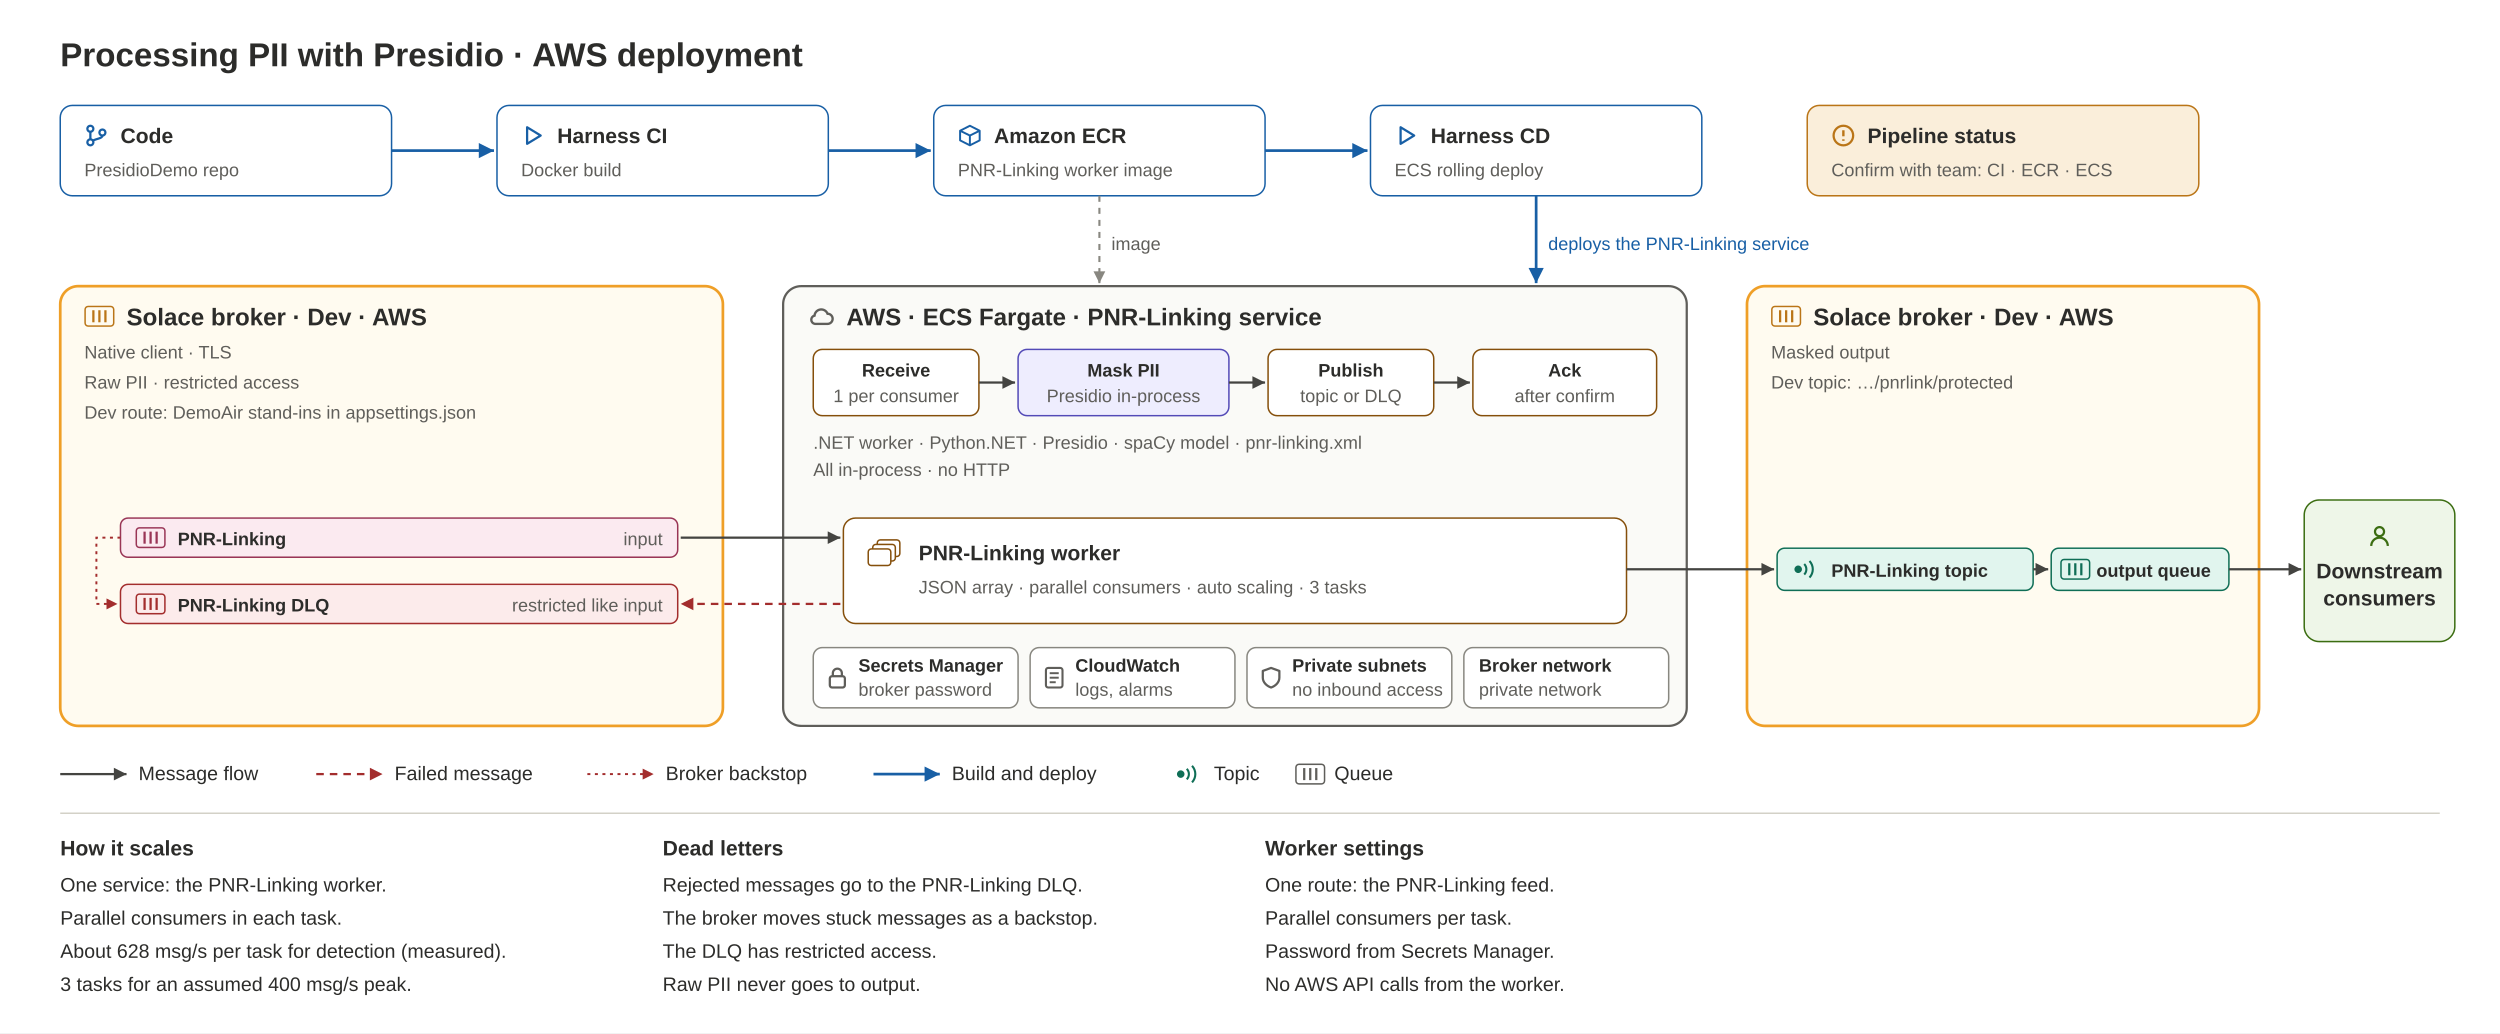
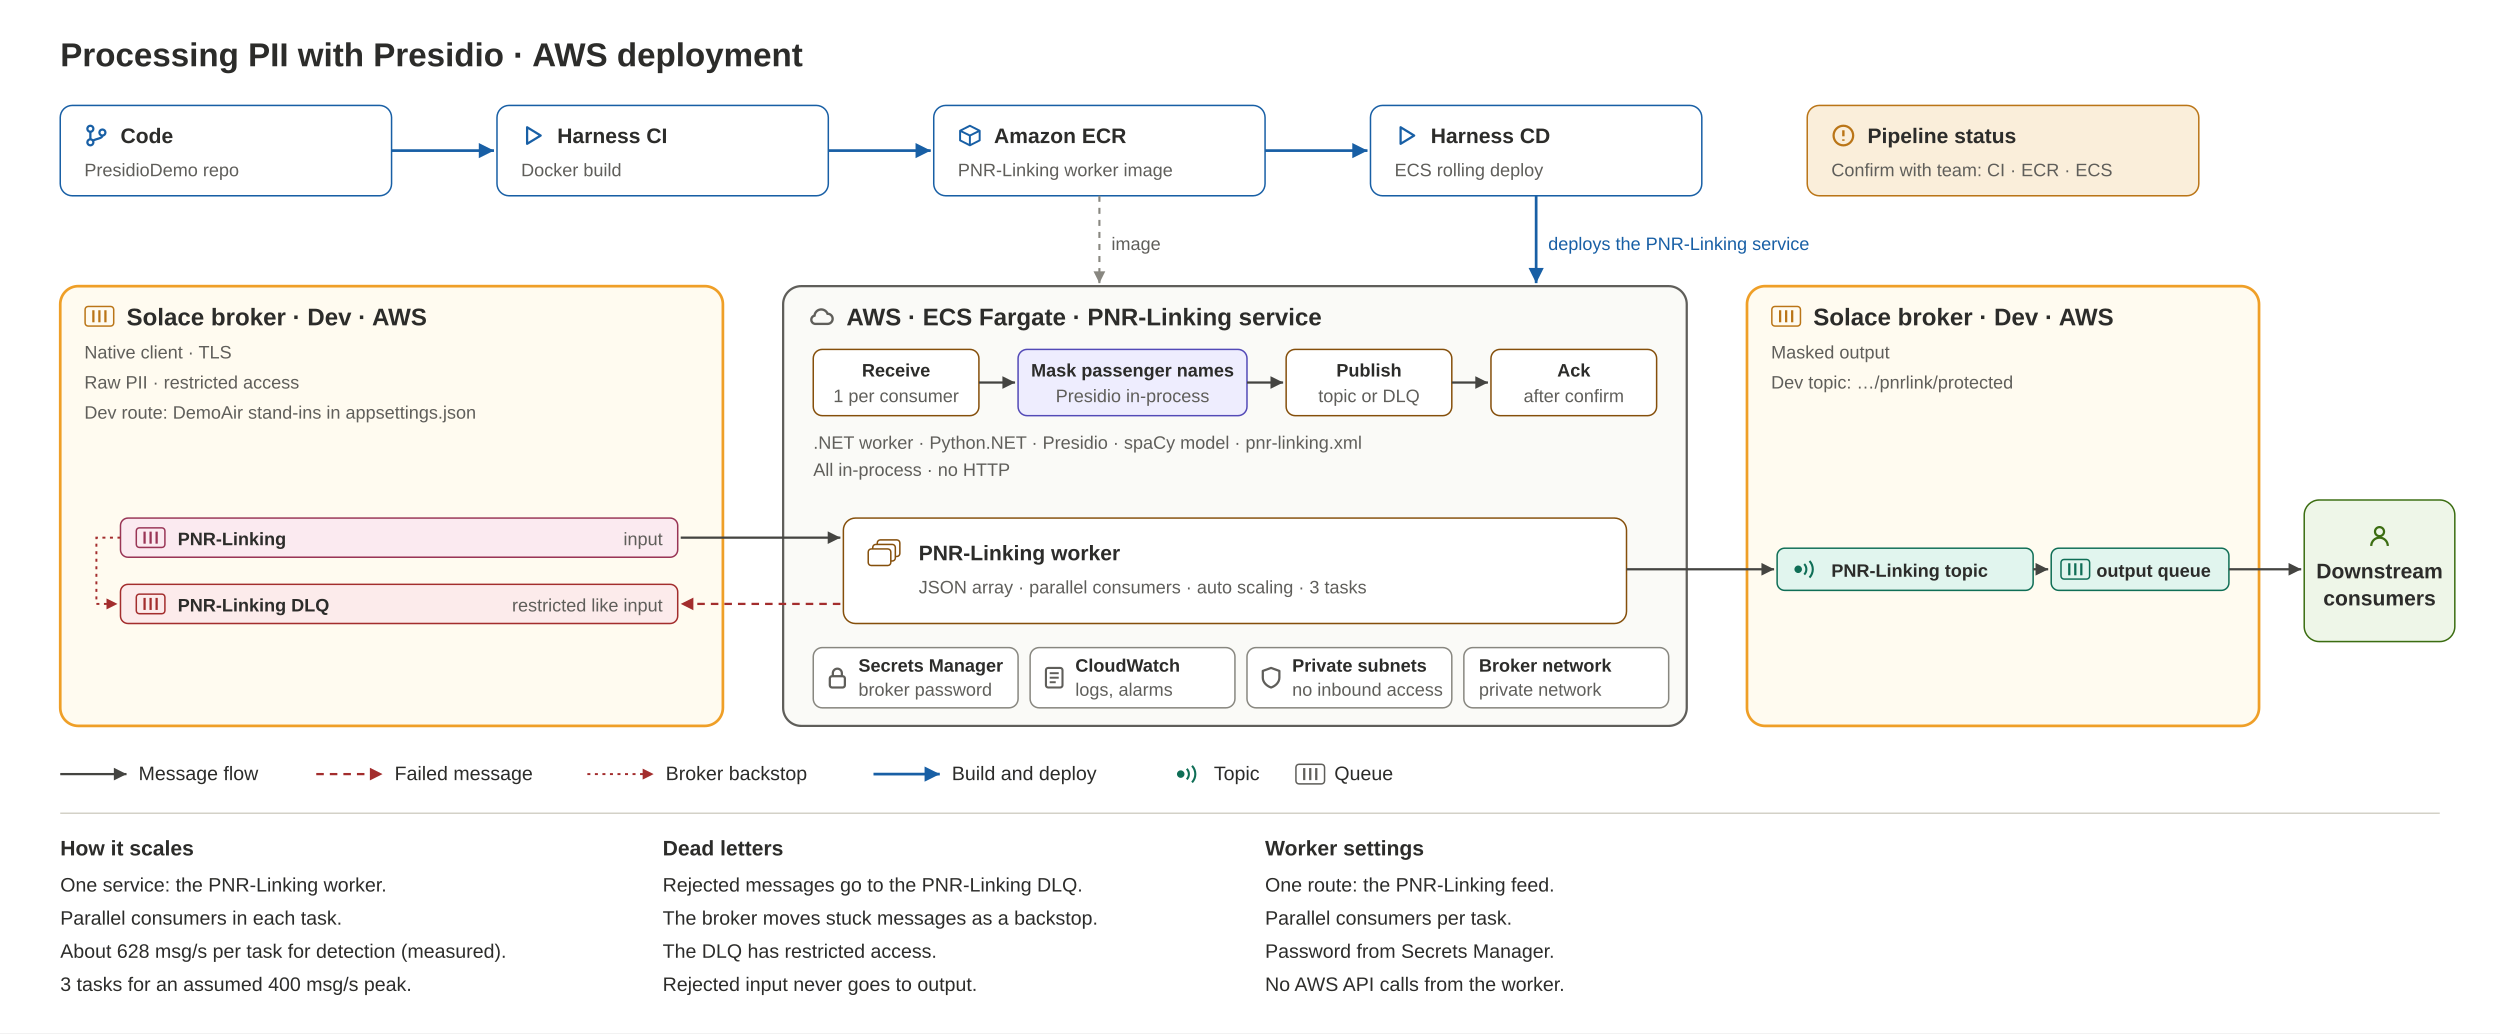
<svg xmlns="http://www.w3.org/2000/svg" viewBox="0 0 1660 686" role="img" aria-labelledby="title desc">
  <defs>
    <marker id="a" viewBox="0 0 10 10" refX="9" refY="5" markerWidth="7" markerHeight="7" orient="auto-start-reverse">
      <path d="M1 1L9 5L1 9z" fill="#444441" />
    </marker>
    <marker id="r" viewBox="0 0 10 10" refX="9" refY="5" markerWidth="7" markerHeight="7" orient="auto-start-reverse">
      <path d="M1 1L9 5L1 9z" fill="#A32D2D" />
    </marker>
    <marker id="b" viewBox="0 0 10 10" refX="9" refY="5" markerWidth="7" markerHeight="7" orient="auto-start-reverse">
      <path d="M1 1L9 5L1 9z" fill="#185FA5" />
    </marker>
    <marker id="g" viewBox="0 0 10 10" refX="9" refY="5" markerWidth="7" markerHeight="7" orient="auto-start-reverse">
      <path d="M1 1L9 5L1 9z" fill="#888780" />
    </marker>
    <symbol id="q" viewBox="0 0 20 14">
      <rect x="0.5" y="0.5" width="19" height="13" rx="2" fill="none" stroke="currentColor" />
      <path d="M6 3V11M10 3V11M14 3V11" stroke="currentColor" stroke-width="1.5" />
    </symbol>
    <symbol id="topic" viewBox="0 0 20 14">
      <circle cx="4" cy="7" r="2.5" fill="currentColor" />
      <path d="M8 3.5A5 5 0 0 1 8 10.5M11.5 1.5A8 8 0 0 1 11.5 12.5" fill="none" stroke="currentColor" stroke-width="1.4" />
    </symbol>
    <symbol id="tasks" viewBox="0 0 22 18">
      <rect x="6.5" y="0.5" width="15" height="11" rx="2" fill="#FFFFFF" stroke="currentColor" />
      <rect x="3.5" y="3.5" width="15" height="11" rx="2" fill="#FFFFFF" stroke="currentColor" />
      <rect x="0.5" y="6.5" width="15" height="11" rx="2" fill="#FFFFFF" stroke="currentColor" />
    </symbol>
    <symbol id="i-git" viewBox="0 0 16 16">
      <g fill="none" stroke="currentColor" stroke-width="1.5">
        <circle cx="4" cy="3.5" r="2" />
        <circle cx="4" cy="12.5" r="2" />
        <circle cx="12" cy="6" r="2" />
        <path d="M4 5.5V10.5M12 8C12 10 8 10 5.5 11.5" />
      </g>
    </symbol>
    <symbol id="i-run" viewBox="0 0 16 16">
      <path d="M4 2.5L13 8L4 13.5Z" fill="none" stroke="currentColor" stroke-width="1.5" stroke-linejoin="round" />
    </symbol>
    <symbol id="i-box" viewBox="0 0 16 16">
      <path d="M8 1.5L14.5 4.8V11.2L8 14.5L1.5 11.2V4.8Z M1.5 4.8L8 8L14.5 4.8 M8 8V14.5" fill="none" stroke="currentColor" stroke-width="1.3" stroke-linejoin="round" />
    </symbol>
    <symbol id="i-check" viewBox="0 0 16 16">
      <circle cx="8" cy="8" r="6.5" fill="none" stroke="currentColor" stroke-width="1.5" />
      <path d="M8 4.5V8.5M8 10.5V11.5" stroke="currentColor" stroke-width="1.6" />
    </symbol>
    <symbol id="i-cloud" viewBox="0 0 16 16">
      <path d="M4.5 12.5H12A3 3 0 0 0 12 6.5A4 4 0 0 0 4.3 7.6A2.5 2.5 0 0 0 4.5 12.5Z" fill="none" stroke="currentColor" stroke-width="1.4" />
    </symbol>
    <symbol id="i-lock" viewBox="0 0 16 16">
      <rect x="3" y="7" width="10" height="7.5" rx="1.5" fill="none" stroke="currentColor" stroke-width="1.5" />
      <path d="M5 7V5A3 3 0 0 1 11 5V7" fill="none" stroke="currentColor" stroke-width="1.5" />
    </symbol>
    <symbol id="i-log" viewBox="0 0 16 16">
      <rect x="2.5" y="1.5" width="11" height="13" rx="1.5" fill="none" stroke="currentColor" stroke-width="1.4" />
      <path d="M5 5H11M5 8H11M5 11H9" stroke="currentColor" stroke-width="1.3" />
    </symbol>
    <symbol id="i-shield" viewBox="0 0 16 16">
      <path d="M8 1.5L13.5 3.5V8C13.5 11 11 13.5 8 14.5C5 13.5 2.5 11 2.5 8V3.5Z" fill="none" stroke="currentColor" stroke-width="1.5" stroke-linejoin="round" />
    </symbol>
    <symbol id="i-user" viewBox="0 0 16 16">
      <circle cx="8" cy="5" r="3" fill="none" stroke="currentColor" stroke-width="1.5" />
      <path d="M2.5 14.5A5.5 5.5 0 0 1 13.5 14.5" fill="none" stroke="currentColor" stroke-width="1.5" />
    </symbol>
    <style>
text{font-family:'Segoe UI',Arial,sans-serif;fill:#2C2C2A}
.h{font-size:16px;font-weight:600}
.t{font-size:14px;font-weight:600}
.s{font-size:13px}
.m{font-size:12px;fill:#5F5E5A}
.k{font-size:12px;font-weight:600}
.c{font-family:Consolas,'Courier New',monospace;font-size:11px;fill:#5F5E5A}
.ln{fill:none;stroke:#444441;stroke-width:1.5}
.dl{fill:none;stroke:#A32D2D;stroke-width:1.5;stroke-dasharray:5 4}
.bk{fill:none;stroke:#A32D2D;stroke-width:1.3;stroke-dasharray:2 3}
.dp{fill:none;stroke:#185FA5;stroke-width:1.8}
.pf{fill:none;stroke:#888780;stroke-width:1.4;stroke-dasharray:4 4}
.bd rect{fill:#FFFFFF;stroke:#185FA5}.bd{color:#185FA5}
.iq rect{fill:#FBEAF0;stroke:#993556}.iq{color:#993556}
.dq rect{fill:#FCEBEB;stroke:#A32D2D}.dq{color:#A32D2D}
.cq rect{fill:#E1F5EE;stroke:#0F6E56}.cq{color:#0F6E56}
.mq rect{fill:#FAEEDA;stroke:#BA7517;stroke-dasharray:4 3}.mq{color:#BA7517}
.ws rect{fill:#FFFFFF;stroke:#854F0B}.ws{color:#854F0B}
.st rect{fill:#FFFFFF;stroke:#854F0B}
.sv rect{fill:#FFFFFF;stroke:#888780}.sv{color:#5F5E5A}
.miss{fill:#854F0B;font-weight:600}
</style>
  </defs>
  <rect width="1660" height="686" fill="#FFFFFF" />
  <text class="h" x="40" y="44" style="font-size:22px">Processing PII with Presidio · AWS deployment</text>
  <g class="bd">
    <rect x="40" y="70" width="220" height="60" rx="8" />
    <use href="#i-git" x="56" y="82" width="16" height="16" />
    <text class="t" x="80" y="95">Code</text>
    <text class="m" x="56" y="117">PresidioDemo repo</text>
  </g>
  <g class="bd">
    <rect x="330" y="70" width="220" height="60" rx="8" />
    <use href="#i-run" x="346" y="82" width="16" height="16" />
    <text class="t" x="370" y="95">Harness CI</text>
    <text class="m" x="346" y="117">Docker build</text>
  </g>
  <g class="bd">
    <rect x="620" y="70" width="220" height="60" rx="8" />
    <use href="#i-box" x="636" y="82" width="16" height="16" />
    <text class="t" x="660" y="95">Amazon ECR</text>
    <text class="m" x="636" y="117">PNR-Linking worker image</text>
  </g>
  <g class="bd">
    <rect x="910" y="70" width="220" height="60" rx="8" />
    <use href="#i-run" x="926" y="82" width="16" height="16" />
    <text class="t" x="950" y="95">Harness CD</text>
    <text class="m" x="926" y="117">ECS rolling deploy</text>
  </g>
  <g>
    <rect x="1200" y="70" width="260" height="60" rx="8" fill="#FAEEDA" stroke="#BA7517" />
    <use href="#i-check" x="1216" y="82" width="16" height="16" style="color:#BA7517" />
    <text class="t" x="1240" y="95">Pipeline status</text>
    <text class="m" x="1216" y="117">Confirm with team: CI · ECR · ECS</text>
  </g>
  <path class="dp" d="M260 100H328" marker-end="url(#b)" />
  <path class="dp" d="M550 100H618" marker-end="url(#b)" />
  <path class="dp" d="M840 100H908" marker-end="url(#b)" />
  <rect x="40" y="190" width="440" height="292" rx="12" fill="#FFFBF0" stroke="#EF9F27" stroke-width="1.8" />
  <use href="#q" x="56" y="203" width="20" height="14" style="color:#BA7517" />
  <text class="h" x="84" y="216">Solace broker · Dev · AWS</text>
  <text class="m" x="56" y="238">Native client · TLS</text>
  <text class="m" x="56" y="258">Raw PII · restricted access</text>
  <text class="m" x="56" y="278">Dev route: DemoAir stand-ins in appsettings.json</text>
  <rect x="520" y="190" width="600" height="292" rx="12" fill="#FAFAF7" stroke="#5F5E5A" stroke-width="1.5" />
  <use href="#i-cloud" x="536" y="201" width="18" height="18" style="color:#5F5E5A" />
  <text class="h" x="562" y="216">AWS · ECS Fargate · PNR-Linking service</text>
  <g class="st">
    <rect x="540" y="232" width="110" height="44" rx="6" />
    <text class="k" x="595" y="250" text-anchor="middle">Receive</text>
    <text class="m" x="595" y="267" text-anchor="middle">1 per consumer</text>
  </g>
-   <rect x="676" y="232" width="140" height="44" rx="6" fill="#EEEDFE" stroke="#534AB7" />
-   <text class="k" x="746" y="250" text-anchor="middle">Mask PII</text>
-   <text class="m" x="746" y="267" text-anchor="middle">Presidio in-process</text>
+   <rect x="676" y="232" width="152" height="44" rx="6" fill="#EEEDFE" stroke="#534AB7" />
+   <text class="k" x="752" y="250" text-anchor="middle">Mask passenger names</text>
+   <text class="m" x="752" y="267" text-anchor="middle">Presidio in-process</text>
  <g class="st">
-     <rect x="842" y="232" width="110" height="44" rx="6" />
-     <text class="k" x="897" y="250" text-anchor="middle">Publish</text>
-     <text class="m" x="897" y="267" text-anchor="middle">topic or DLQ</text>
+     <rect x="854" y="232" width="110" height="44" rx="6" />
+     <text class="k" x="909" y="250" text-anchor="middle">Publish</text>
+     <text class="m" x="909" y="267" text-anchor="middle">topic or DLQ</text>
  </g>
  <g class="st">
-     <rect x="978" y="232" width="122" height="44" rx="6" />
-     <text class="k" x="1039" y="250" text-anchor="middle">Ack</text>
-     <text class="m" x="1039" y="267" text-anchor="middle">after confirm</text>
+     <rect x="990" y="232" width="110" height="44" rx="6" />
+     <text class="k" x="1045" y="250" text-anchor="middle">Ack</text>
+     <text class="m" x="1045" y="267" text-anchor="middle">after confirm</text>
  </g>
  <path class="ln" d="M650 254H674" marker-end="url(#a)" />
-   <path class="ln" d="M816 254H840" marker-end="url(#a)" />
-   <path class="ln" d="M952 254H976" marker-end="url(#a)" />
+   <path class="ln" d="M828 254H852" marker-end="url(#a)" />
+   <path class="ln" d="M964 254H988" marker-end="url(#a)" />
  <text class="m" x="540" y="298">.NET worker · Python.NET · Presidio · spaCy model · pnr-linking.xml</text>
  <text class="m" x="540" y="316">All in-process · no HTTP</text>
  <rect x="1160" y="190" width="340" height="292" rx="12" fill="#FFFBF0" stroke="#EF9F27" stroke-width="1.8" />
  <use href="#q" x="1176" y="203" width="20" height="14" style="color:#BA7517" />
  <text class="h" x="1204" y="216">Solace broker · Dev · AWS</text>
  <text class="m" x="1176" y="238">Masked output</text>
  <text class="m" x="1176" y="258">Dev topic: …/pnrlink/protected</text>
  <rect x="1530" y="332" width="100" height="94" rx="10" fill="#EEF6E8" stroke="#3B6D11" />
  <use href="#i-user" x="1572" y="348" width="16" height="16" style="color:#3B6D11" />
  <text class="t" x="1580" y="384" text-anchor="middle">Downstream</text>
  <text class="t" x="1580" y="402" text-anchor="middle">consumers</text>
  <g class="iq">
    <rect x="80" y="344" width="370" height="26" rx="5" />
    <use href="#q" x="90" y="350" width="20" height="14" />
    <text class="k" x="118" y="362">PNR-Linking</text>
    <text class="m" x="440" y="362" text-anchor="end">input</text>
  </g>
  <g class="dq">
    <rect x="80" y="388" width="370" height="26" rx="5" />
    <use href="#q" x="90" y="394" width="20" height="14" />
    <text class="k" x="118" y="406">PNR-Linking DLQ</text>
    <text class="m" x="440" y="406" text-anchor="end">restricted like input</text>
  </g>
  <path class="bk" d="M80 357H64V401H78" marker-end="url(#r)" />
  <g class="ws">
    <rect x="560" y="344" width="520" height="70" rx="8" />
    <use href="#tasks" x="576" y="358" width="22" height="18" />
    <text class="t" x="610" y="372">PNR-Linking worker</text>
    <text class="m" x="610" y="394">JSON array · parallel consumers · auto scaling · 3 tasks</text>
  </g>
  <g class="cq">
    <rect x="1180" y="364" width="170" height="28" rx="5" />
    <use href="#topic" x="1190" y="371" width="20" height="14" />
    <text class="k" x="1216" y="383">PNR-Linking topic</text>
  </g>
  <g class="cq">
    <rect x="1362" y="364" width="118" height="28" rx="5" />
    <use href="#q" x="1368" y="371" width="20" height="14" />
    <text class="k" x="1392" y="383">output queue</text>
  </g>
  <path class="ln" d="M452 357H558" marker-end="url(#a)" />
  <path class="dl" d="M558 401H452" marker-end="url(#r)" />
  <path class="ln" d="M1080 378H1178" marker-end="url(#a)" />
  <path class="ln" d="M1350 378H1360" marker-end="url(#a)" />
  <path class="ln" d="M1480 378H1528" marker-end="url(#a)" />
  <g class="sv">
    <rect x="540" y="430" width="136" height="40" rx="6" />
    <use href="#i-lock" x="548" y="442" width="16" height="16" />
    <text class="k" x="570" y="446">Secrets Manager</text>
    <text class="m" x="570" y="462">broker password</text>
  </g>
  <g class="sv">
    <rect x="684" y="430" width="136" height="40" rx="6" />
    <use href="#i-log" x="692" y="442" width="16" height="16" />
    <text class="k" x="714" y="446">CloudWatch</text>
    <text class="m" x="714" y="462">logs, alarms</text>
  </g>
  <g class="sv">
    <rect x="828" y="430" width="136" height="40" rx="6" />
    <use href="#i-shield" x="836" y="442" width="16" height="16" />
    <text class="k" x="858" y="446">Private subnets</text>
    <text class="m" x="858" y="462">no inbound access</text>
  </g>
  <g class="sv">
    <rect x="972" y="430" width="136" height="40" rx="6" />
    <text class="k" x="982" y="446">Broker network</text>
    <text class="m" x="982" y="462">private network</text>
  </g>
  <path class="pf" d="M730 130V188" marker-end="url(#g)" />
  <text class="m" x="738" y="166">image</text>
  <path class="dp" d="M1020 130V188" marker-end="url(#b)" />
  <text class="m" x="1028" y="166" style="fill:#185FA5">deploys the PNR-Linking service</text>
  <path class="ln" d="M40 514H84" marker-end="url(#a)" />
  <text class="s" x="92" y="518">Message flow</text>
  <path class="dl" d="M210 514H254" marker-end="url(#r)" />
  <text class="s" x="262" y="518">Failed message</text>
  <path class="bk" d="M390 514H434" marker-end="url(#r)" />
  <text class="s" x="442" y="518">Broker backstop</text>
  <path class="dp" d="M580 514H624" marker-end="url(#b)" />
  <text class="s" x="632" y="518">Build and deploy</text>
  <use href="#topic" x="780" y="507" width="20" height="14" style="color:#0F6E56" />
  <text class="s" x="806" y="518">Topic</text>
  <use href="#q" x="860" y="507" width="20" height="14" style="color:#5F5E5A" />
  <text class="s" x="886" y="518">Queue</text>
  <line x1="40" y1="540" x2="1620" y2="540" stroke="#D3D1C7" />
  <text class="t" x="40" y="568">How it scales</text>
  <text class="s" x="40" y="592">One service: the PNR-Linking worker.</text>
  <text class="s" x="40" y="614">Parallel consumers in each task.</text>
  <text class="s" x="40" y="636">About 628 msg/s per task for detection (measured).</text>
  <text class="s" x="40" y="658">3 tasks for an assumed 400 msg/s peak.</text>
  <text class="t" x="440" y="568">Dead letters</text>
  <text class="s" x="440" y="592">Rejected messages go to the PNR-Linking DLQ.</text>
  <text class="s" x="440" y="614">The broker moves stuck messages as a backstop.</text>
  <text class="s" x="440" y="636">The DLQ has restricted access.</text>
-   <text class="s" x="440" y="658">Raw PII never goes to output.</text>
+   <text class="s" x="440" y="658">Rejected input never goes to output.</text>
  <text class="t" x="840" y="568">Worker settings</text>
  <text class="s" x="840" y="592">One route: the PNR-Linking feed.</text>
  <text class="s" x="840" y="614">Parallel consumers per task.</text>
  <text class="s" x="840" y="636">Password from Secrets Manager.</text>
  <text class="s" x="840" y="658">No AWS API calls from the worker.</text>
</svg>
